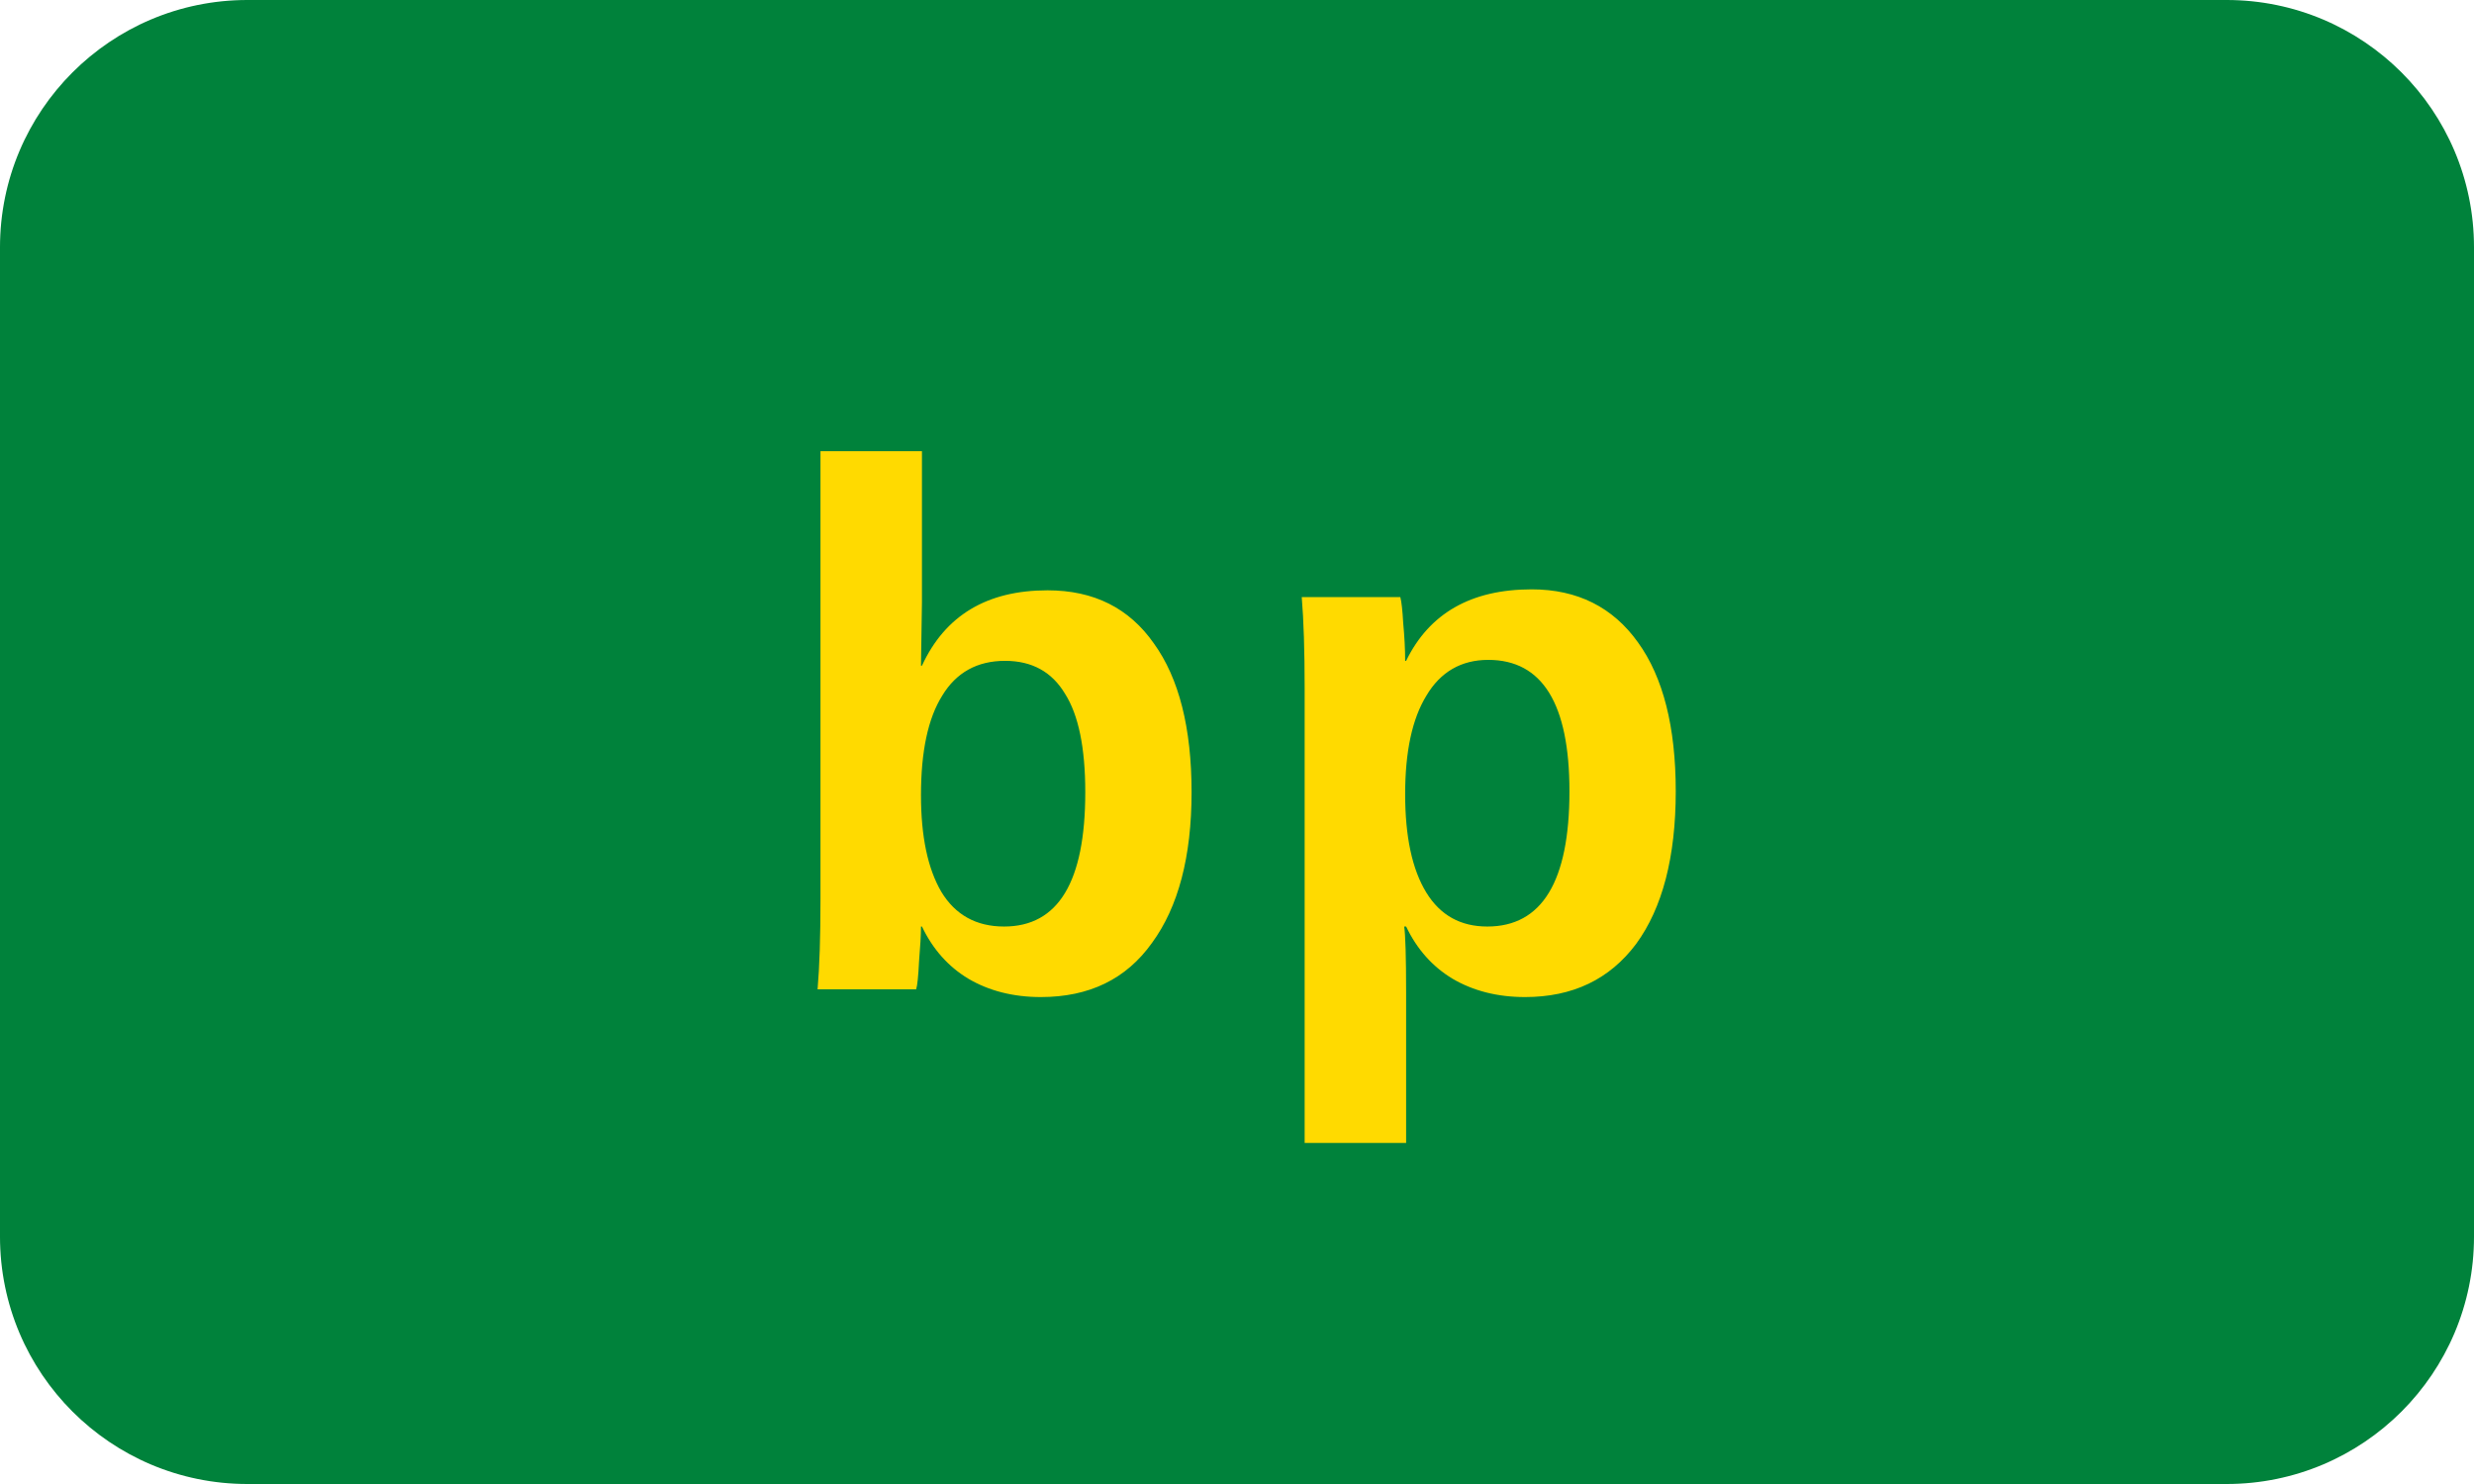
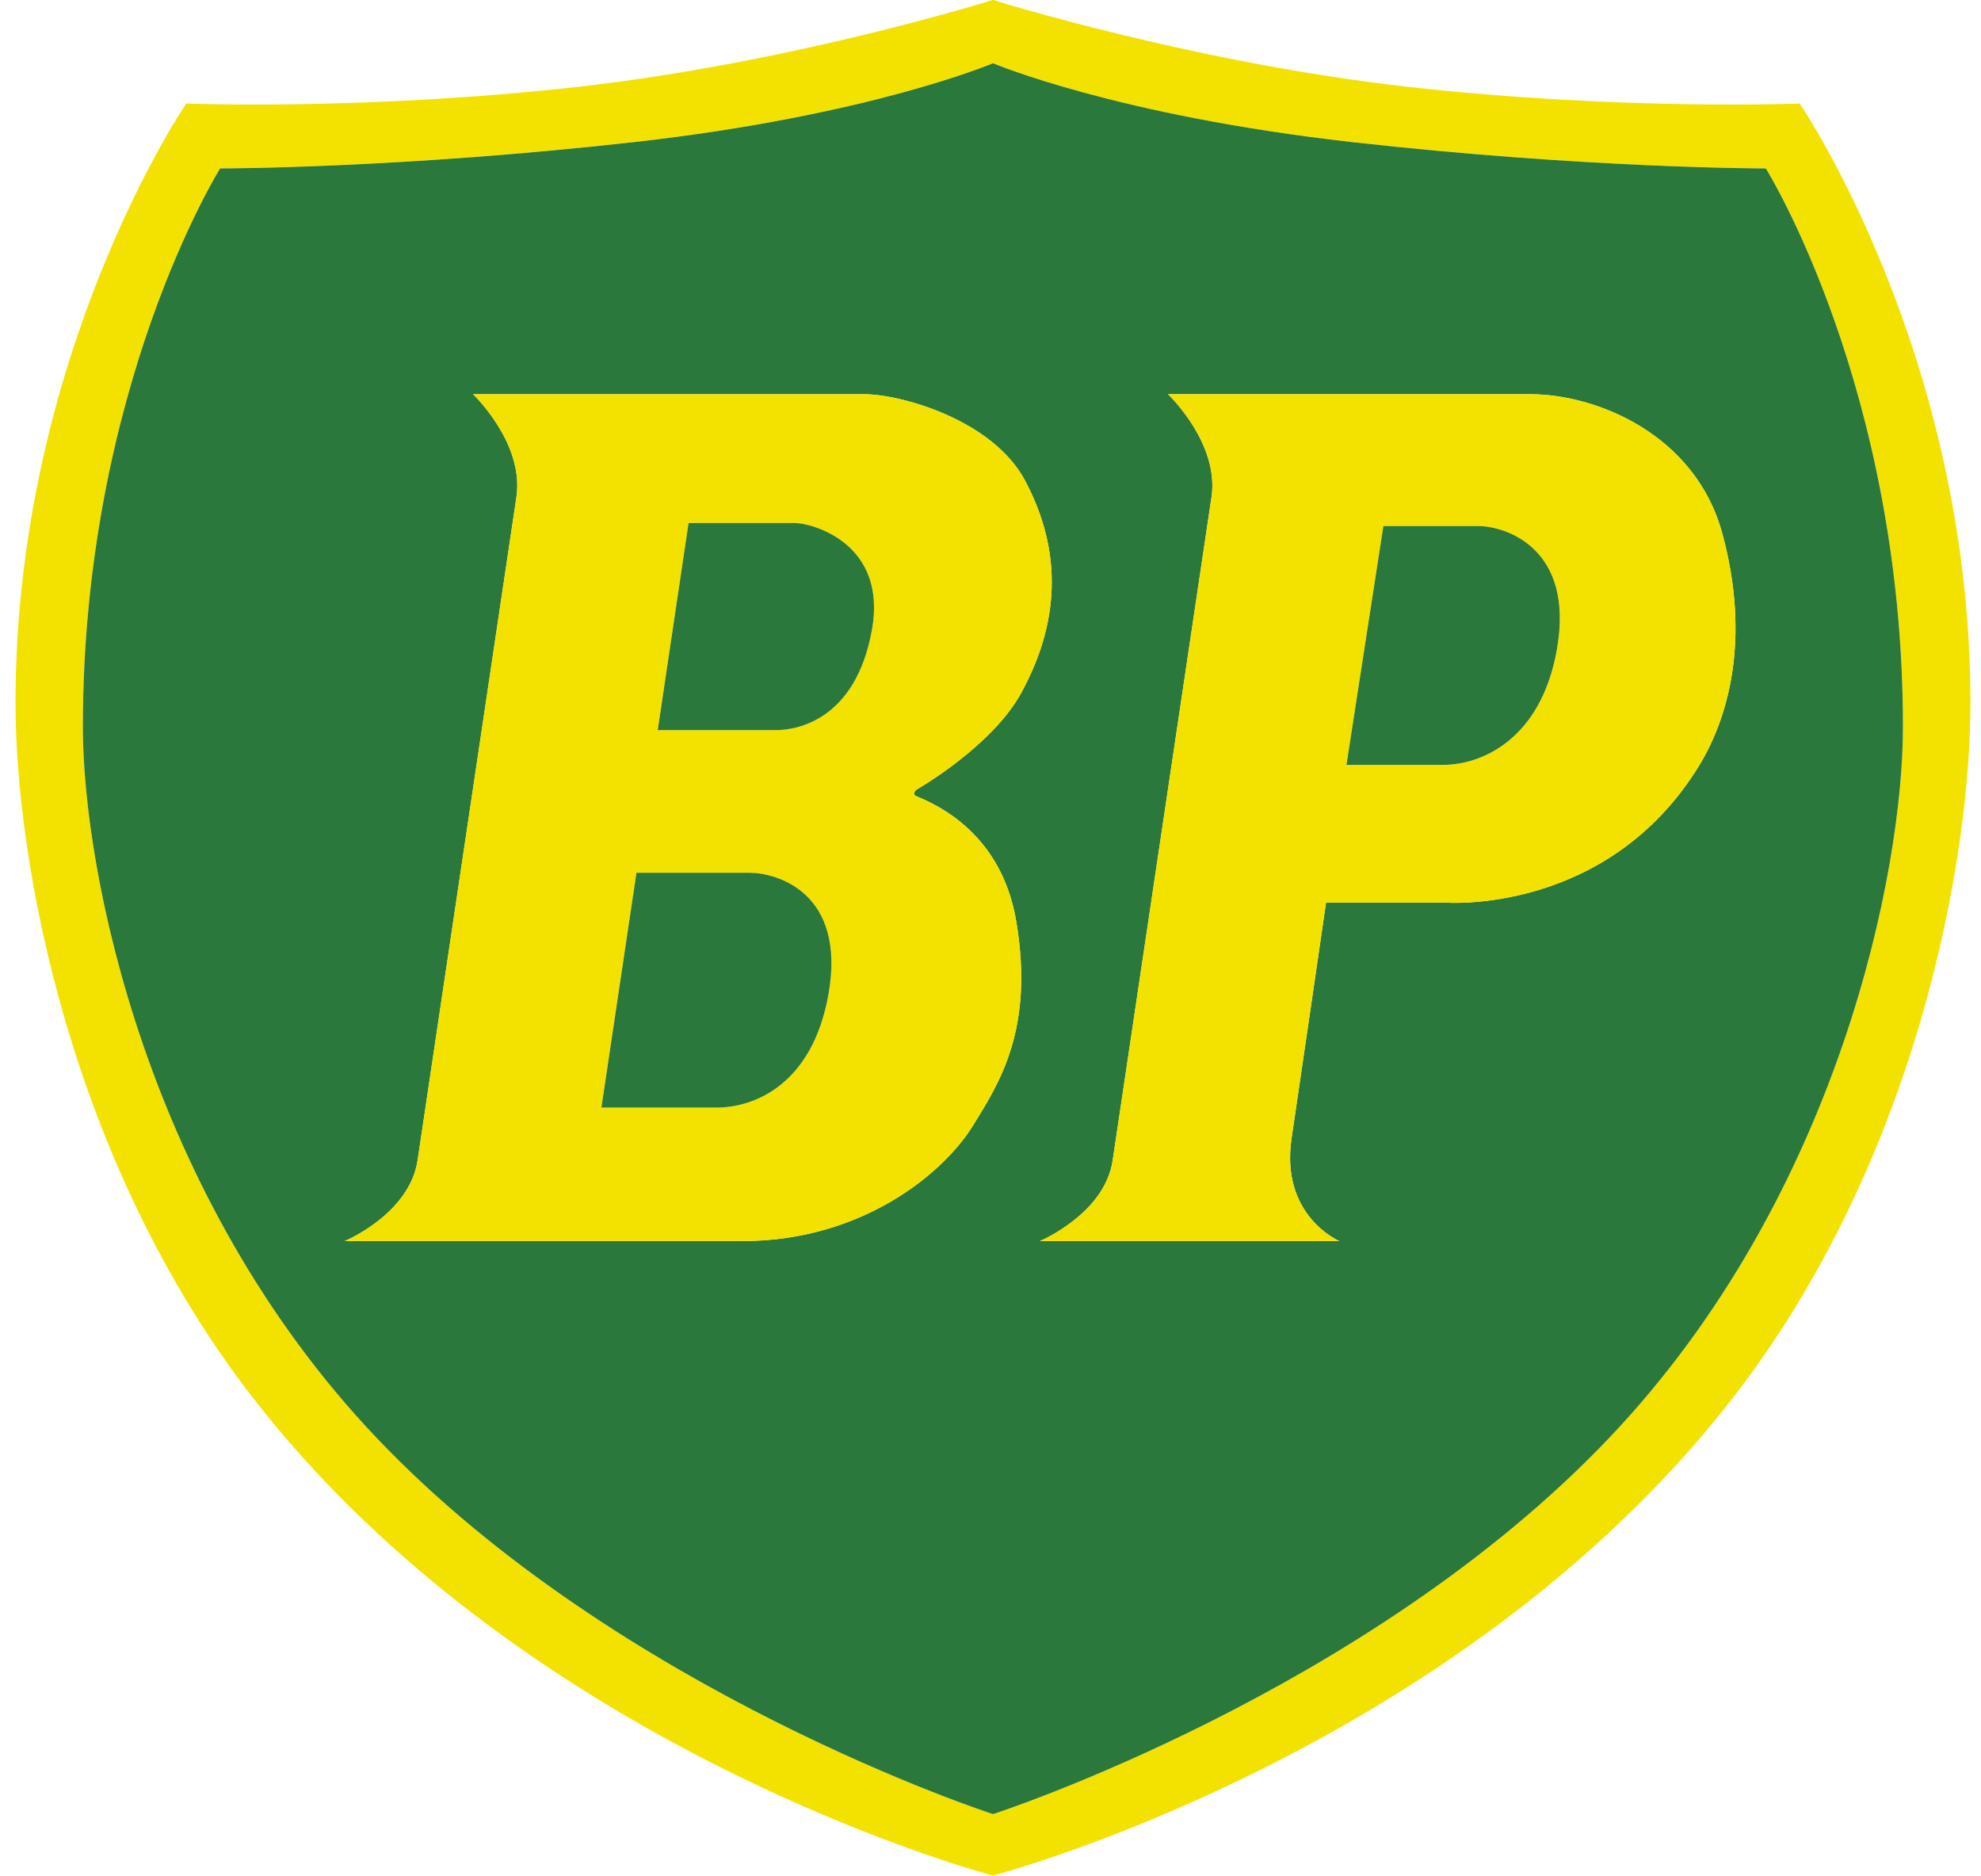
- <svg xmlns="http://www.w3.org/2000/svg" viewBox="0 0 40 24" width="40" height="24" role="img" aria-label="bp">
-   <rect width="40" height="24" rx="4" fill="#00823B" />
-   <text x="20" y="16" font-family="Arial,Helvetica,sans-serif" font-size="12" font-weight="700" fill="#FFDA00" text-anchor="middle" letter-spacing="0.5">bp</text>
+ <svg xmlns="http://www.w3.org/2000/svg" version="1.1" id="VARG" x="0px" y="0px" width="304px" height="287.8px" viewBox="0 0 304 287.8" enable-background="new 0 0 304 287.8" xml:space="preserve">
+   <g id="XMLID_1_">
+     <g>
+       <path fill="#F3E200" d="M302.381,107.841c0,24.022-8.134,70.2-36.578,106.778c-42.467,54.6-113.4,73.134-113.4,73.134h-0.044 c0,0-70.956-18.534-113.422-73.134C10.492,178.041,2.38,131.864,2.38,107.841c0-53.578,26.2-91.956,26.2-91.956 s27.355,1.111,60.244-2.578c16.445-1.867,32.312-5.178,44.089-8.044c11.778-2.867,19.445-5.267,19.445-5.267h0.044 c0,0,30.667,9.6,63.533,13.311c32.867,3.689,60.245,2.578,60.245,2.578S302.381,54.264,302.381,107.841z M246.958,220.597 c35.467-37.311,45.067-87.244,45.067-109.044c0-52.089-21.045-85.711-21.045-85.711c-0.6,0-27.733-0.022-63.533-4.044 c-18.089-2.044-31.867-5.066-41.089-7.578c-9.244-2.511-13.956-4.511-13.956-4.511h-0.044c0,0-18.845,8.022-55.044,12.089 c-35.8,4.022-62.934,4.044-63.534,4.044c0,0-21.066,33.623-21.066,85.711c0,21.8,9.6,71.733,45.066,109.044 c37.267,39.2,94.578,57.733,94.578,57.733h0.044C152.403,278.33,209.714,259.797,246.958,220.597z" />
+       <path fill="#2A783C" d="M292.025,111.553c0,21.8-9.601,71.733-45.067,109.044c-37.244,39.2-94.555,57.733-94.555,57.733h-0.044 c0,0-57.311-18.533-94.578-57.733c-35.466-37.311-45.066-87.244-45.066-109.044c0-52.089,21.066-85.711,21.066-85.711 c0.6,0,27.733-0.022,63.534-4.044c36.2-4.066,55.044-12.089,55.044-12.089h0.044c0,0,4.711,2,13.956,4.511 c9.222,2.511,23,5.533,41.089,7.578c35.8,4.022,62.934,4.044,63.533,4.044C270.98,25.841,292.025,59.464,292.025,111.553z  M260.691,117.553c4.423-7.2,8.066-19.312,3.601-35.733c-4.156-15.245-19.4-21.333-29.378-21.333c-5.533,0-55.667,0-55.667,0 s7.911,7.489,6.667,15.8c-1.245,8.311-13.911,93.378-15.156,101.688c-0.6,4.155-3.399,7.267-6.066,9.334 c-2.645,2.089-5.133,3.11-5.133,3.11h45.978c0,0-9.111-3.866-7.333-15.777c0.555-3.733,1.866-12.778,3.066-20.889 c1.178-8.089,2.222-15.267,2.222-15.267h18.355C221.847,138.486,246.625,140.397,260.691,117.553z M156.78,106.197 c3.889-7.2,7.822-18.711,0.556-32.4c-4.978-9.422-19.155-13.311-24.689-13.311c-5.533,0-60.044,0-60.044,0s7.889,7.489,6.645,15.8 c-1.244,8.311-13.911,93.378-15.155,101.688c-1.223,8.312-11.2,12.444-11.2,12.444s42.378,0,60.956,0 c18.556,0,31.022-10.511,35.467-17.733c3.956-6.422,9.422-14.666,6.644-31.289c-2.267-13.556-12.155-17.911-15.355-19.245 c-0.733-0.311,0-0.978,0-0.978S152.292,114.53,156.78,106.197z" />
+       <path fill="#F3E200" d="M264.292,81.819c4.466,16.422,0.822,28.533-3.601,35.733c-14.066,22.844-38.845,20.933-38.845,20.933 h-18.355c0,0-1.044,7.178-2.222,15.267c-1.2,8.11-2.512,17.155-3.066,20.889c-1.778,11.911,7.333,15.777,7.333,15.777h-45.978 c0,0,2.488-1.021,5.133-3.11c2.667-2.067,5.467-5.179,6.066-9.334c1.245-8.311,13.911-93.377,15.156-101.688 c1.244-8.312-6.667-15.8-6.667-15.8s50.134,0,55.667,0C244.892,60.486,260.136,66.575,264.292,81.819z M238.914,99.664 c2.777-15.6-7.934-18.956-12.089-18.956c-4.156,0-14.533,0-14.533,0l-5.667,36.645c0,0,8.2,0,14.845,0 C227.292,117.353,236.47,113.508,238.914,99.664z" />
+       <path fill="#2A783C" d="M226.825,80.708c4.155,0,14.866,3.355,12.089,18.956c-2.444,13.845-11.622,17.689-17.444,17.689 c-6.645,0-14.845,0-14.845,0l5.667-36.645C212.292,80.708,222.669,80.708,226.825,80.708z" />
+       <path fill="#F3E200" d="M157.336,73.797c7.267,13.689,3.333,25.2-0.556,32.4c-4.489,8.333-16.178,14.978-16.178,14.978 s-0.733,0.667,0,0.978c3.2,1.333,13.089,5.689,15.355,19.245c2.778,16.623-2.688,24.867-6.644,31.289 c-4.445,7.223-16.911,17.733-35.467,17.733c-18.578,0-60.956,0-60.956,0s9.978-4.133,11.2-12.444 c1.244-8.311,13.911-93.377,15.155-101.688c1.245-8.312-6.645-15.8-6.645-15.8s54.511,0,60.044,0 C138.181,60.486,152.358,64.375,157.336,73.797z M133.78,96.775c2.511-13.578-9.4-16.534-11.777-16.534 c-2.356,0-16.333,0-16.333,0l-4.733,31.778c0,0,14.844,0,18.178,0C122.425,112.019,131.292,110.353,133.78,96.775z  M127.136,152.553c2.777-15.6-7.934-18.645-12.089-18.645c-4.156,0-17.378,0-17.378,0l-5.378,36.022c0,0,11.022,0,17.667,0 C115.78,169.931,124.669,166.397,127.136,152.553z" />
+       <path fill="#2A783C" d="M122.003,80.241c2.377,0,14.289,2.956,11.777,16.534c-2.489,13.578-11.355,15.244-14.667,15.244 c-3.333,0-18.178,0-18.178,0l4.733-31.778C105.669,80.241,119.647,80.241,122.003,80.241z" />
+       <path fill="#2A783C" d="M115.047,133.908c4.155,0,14.866,3.044,12.089,18.645c-2.467,13.845-11.356,17.378-17.178,17.378 c-6.644,0-17.667,0-17.667,0l5.378-36.022C97.669,133.908,110.892,133.908,115.047,133.908z" />
+     </g>
+     <g>
+ </g>
+   </g>
</svg>
